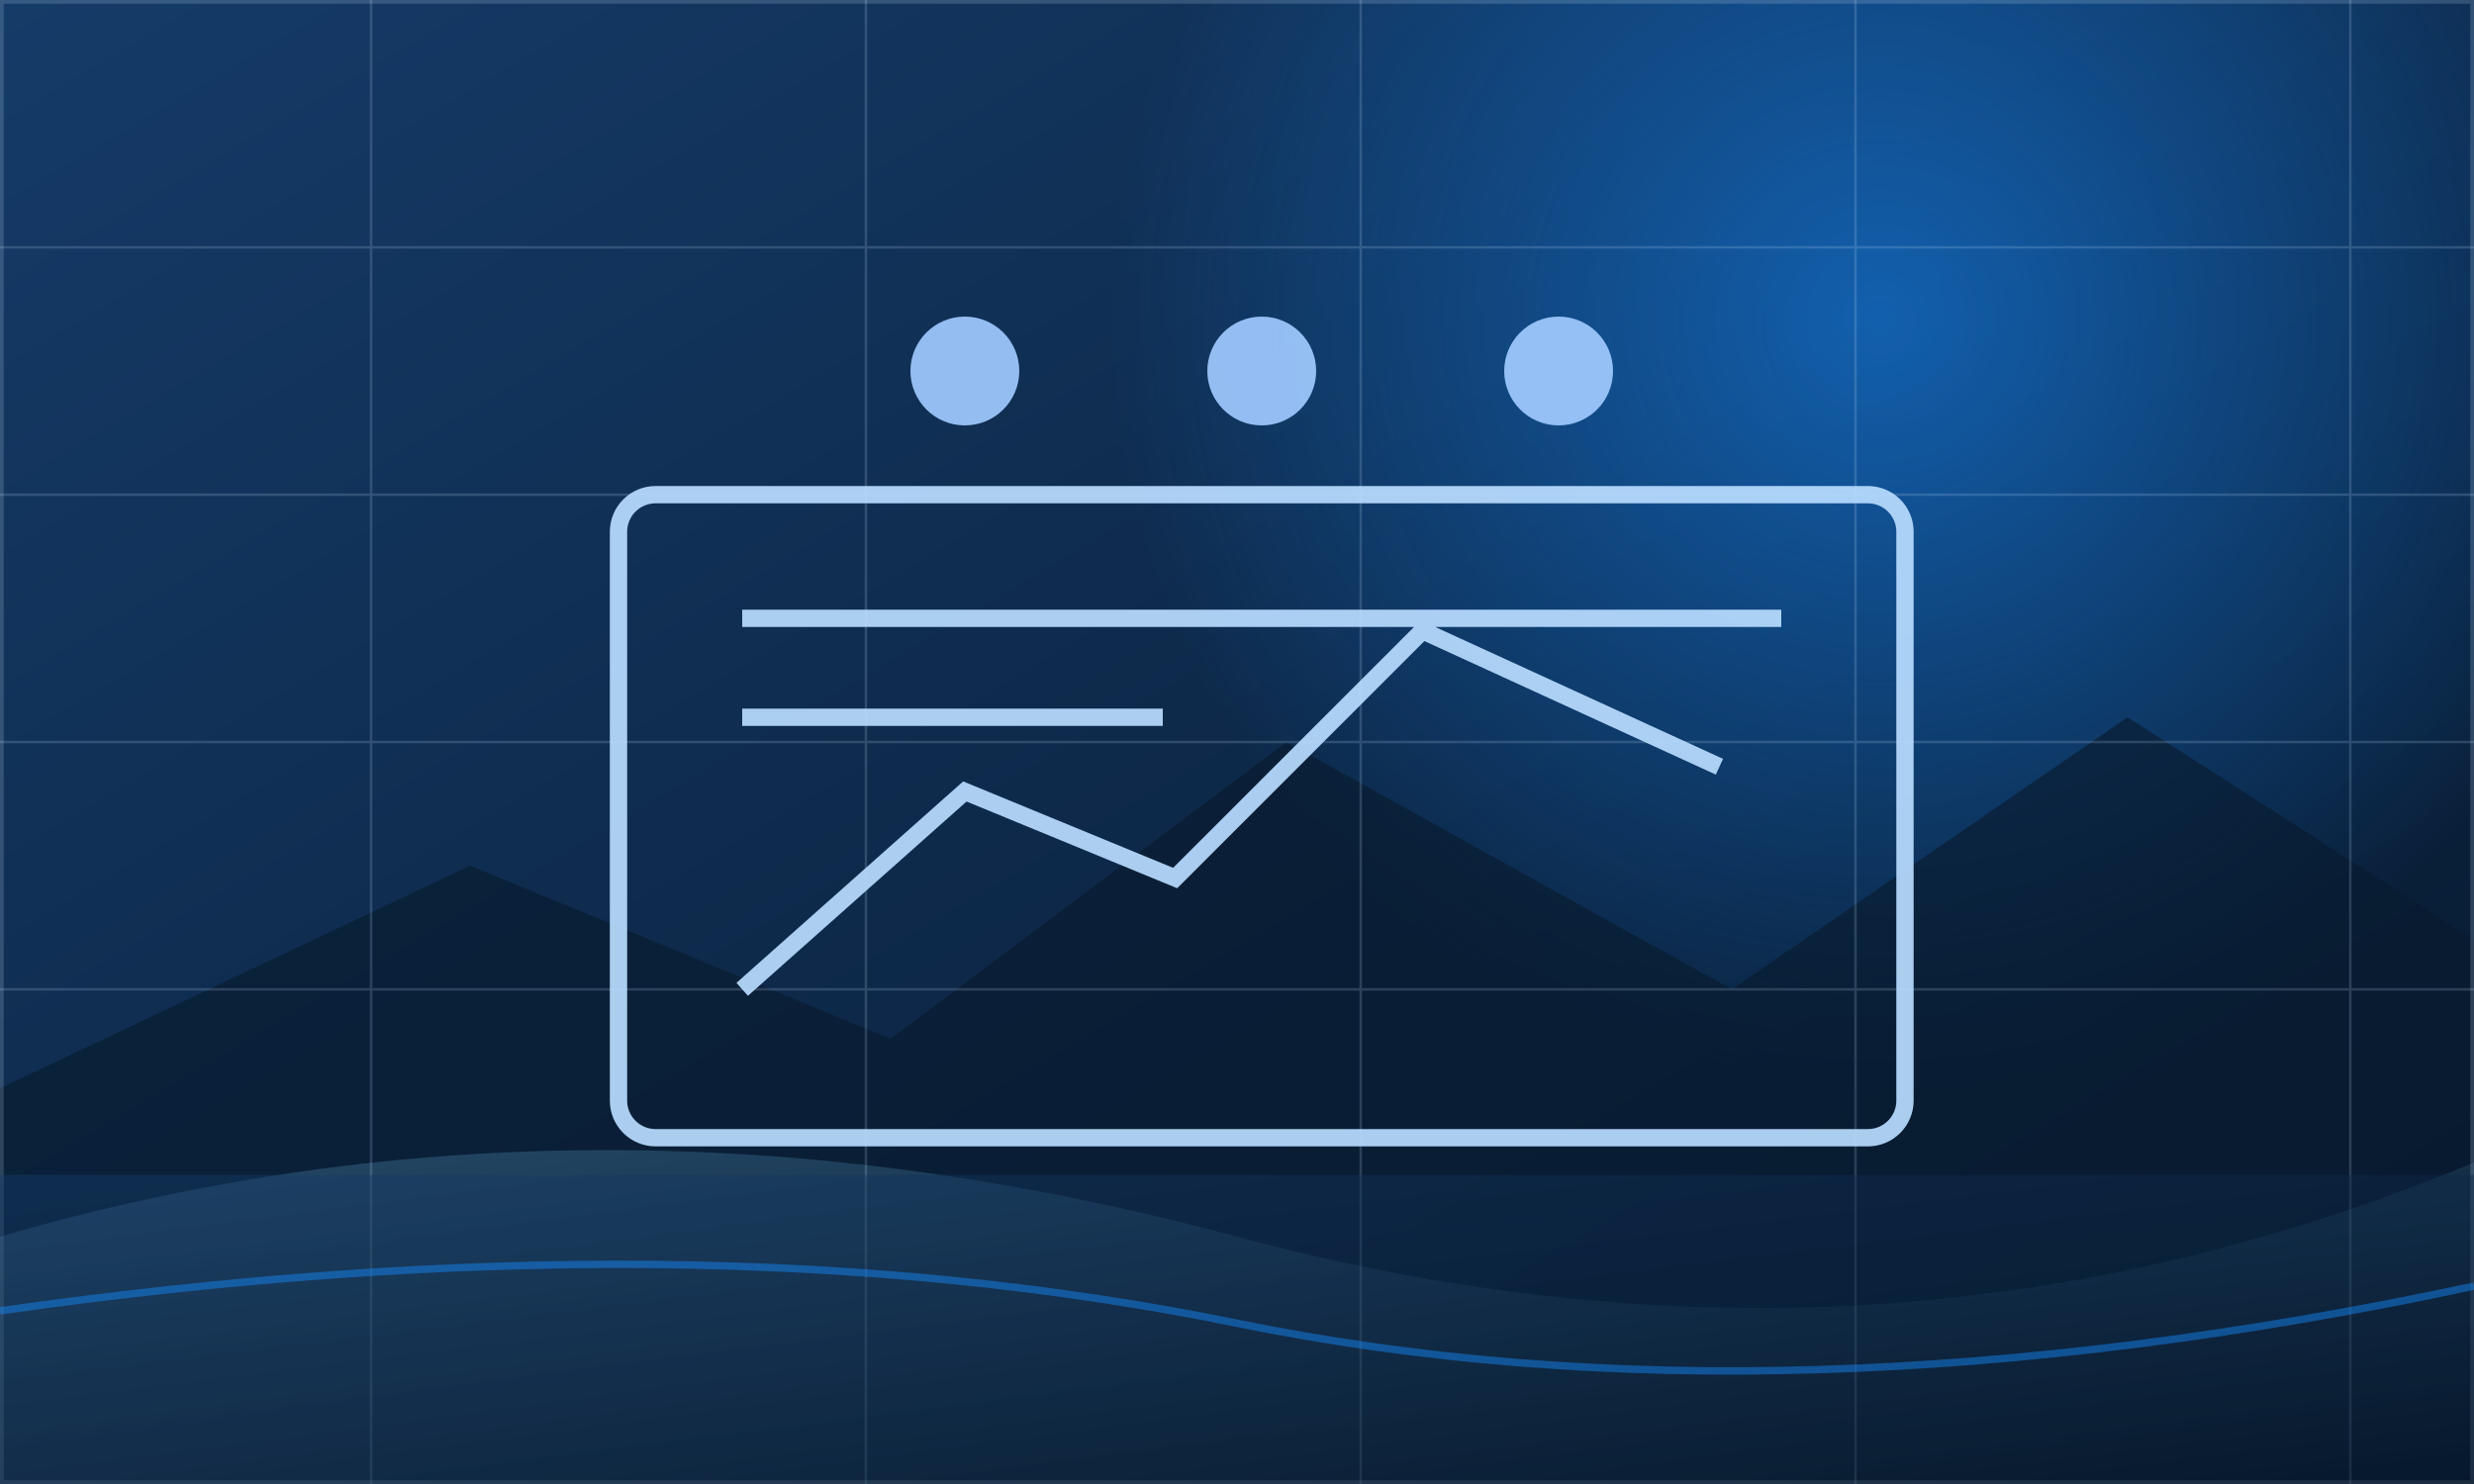
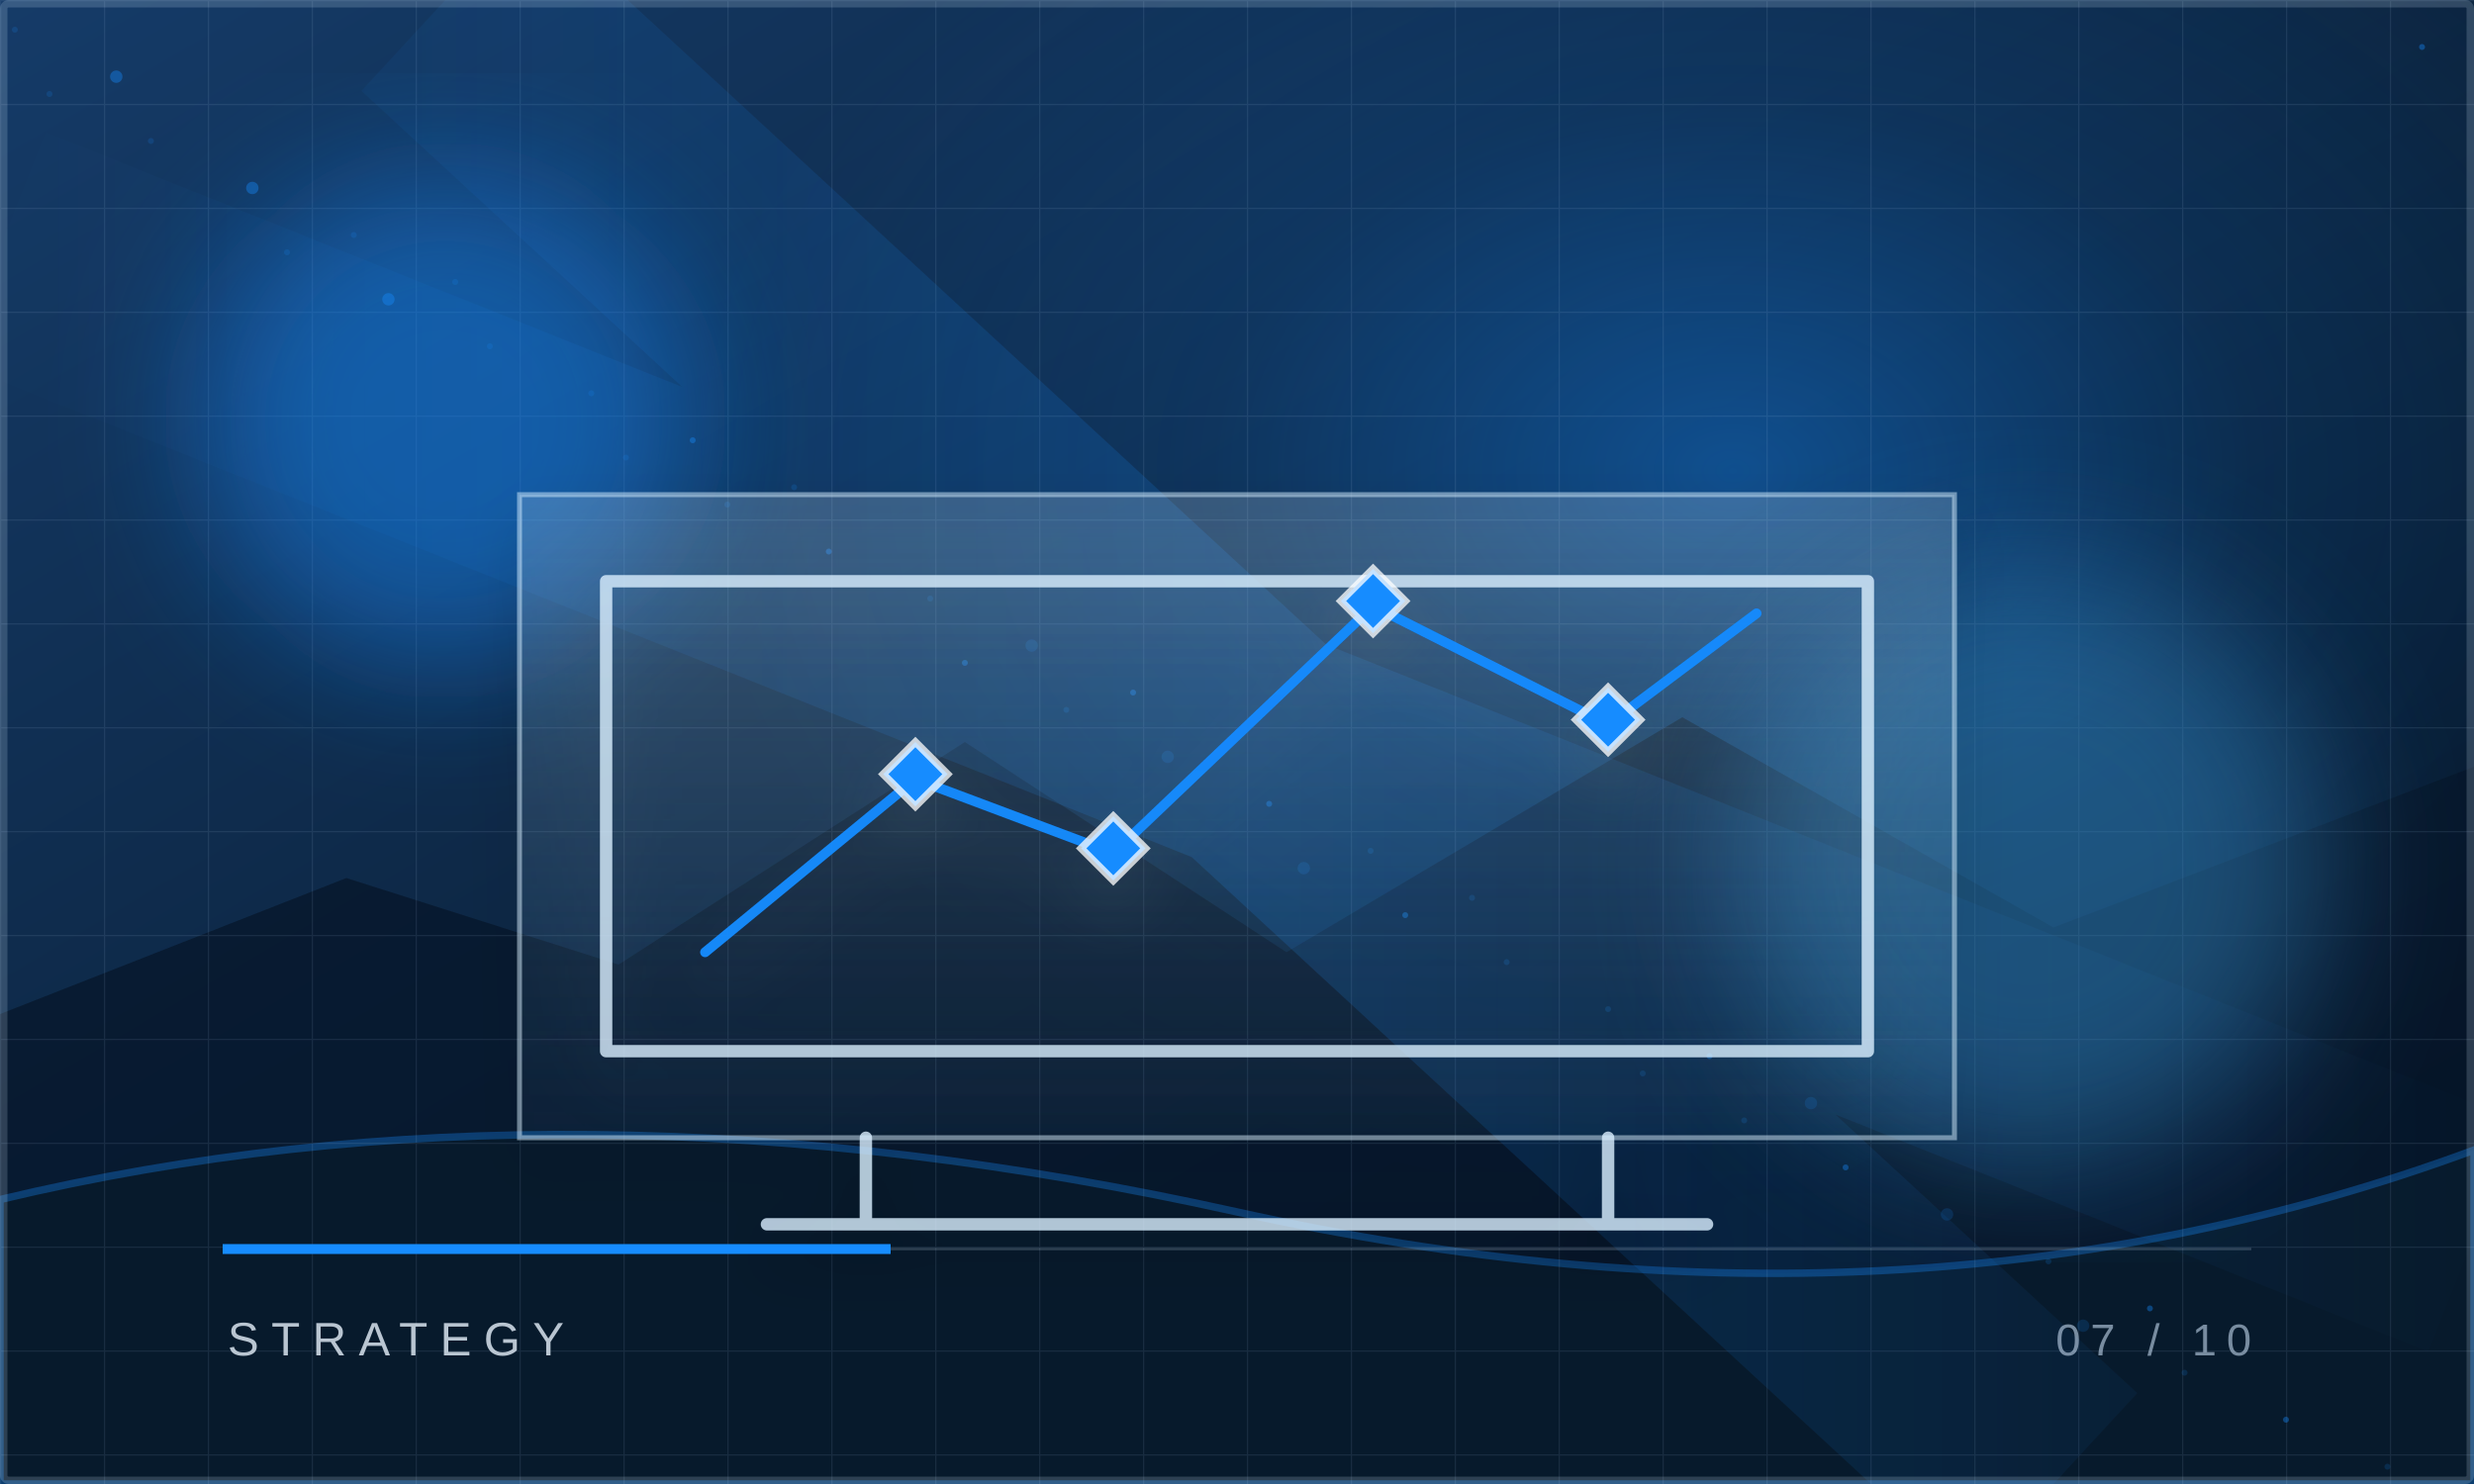
- <svg xmlns="http://www.w3.org/2000/svg" viewBox="0 0 1000 600" role="img" aria-label="Ilustracja filaru 7">
+ <svg xmlns="http://www.w3.org/2000/svg" viewBox="0 0 1000 600" role="img" aria-label="Autorska ilustracja filaru 7">
  <defs>
-     <linearGradient id="bg" x2="1" y2="1">
+     <linearGradient id="bg" x1="0" y1="0" x2="1" y2="1">
      <stop stop-color="#153b68" />
-       <stop offset="1" stop-color="#06172b" />
+       <stop offset=".58" stop-color="#0a2038" />
+       <stop offset="1" stop-color="#030d1b" />
    </linearGradient>
-     <radialGradient id="glow">
-       <stop stop-color="#168cff" stop-opacity=".55" />
+     <radialGradient id="halo">
+       <stop stop-color="#168cff" stop-opacity=".42" />
+       <stop offset=".5" stop-color="#168cff" stop-opacity=".12" />
      <stop offset="1" stop-color="#168cff" stop-opacity="0" />
    </radialGradient>
-     <linearGradient id="floor" y2="1">
-       <stop stop-color="#244866" />
-       <stop offset="1" stop-color="#07182b" />
+     <linearGradient id="panel" x2="0" y2="1">
+       <stop stop-color="#d9efff" stop-opacity=".19" />
+       <stop offset="1" stop-color="#74b8e8" stop-opacity=".035" />
    </linearGradient>
+     <linearGradient id="beam">
+       <stop stop-color="#168cff" stop-opacity="0" />
+       <stop offset=".5" stop-color="#168cff" stop-opacity=".32" />
+       <stop offset="1" stop-color="#168cff" stop-opacity="0" />
+     </linearGradient>
+     <filter id="blur">
+       <feGaussianBlur stdDeviation="28" />
+     </filter>
+     <filter id="shadow" x="-30%" y="-30%" width="160%" height="170%">
+       <feGaussianBlur in="SourceAlpha" stdDeviation="12" />
+       <feOffset dy="12" />
+       <feComponentTransfer>
+         <feFuncA type="linear" slope=".45" />
+       </feComponentTransfer>
+       <feMerge>
+         <feMergeNode />
+         <feMergeNode in="SourceGraphic" />
+       </feMerge>
+     </filter>
+     <pattern id="grid" width="42" height="42" patternUnits="userSpaceOnUse">
+       <path d="M42 0H0V42" fill="none" stroke="#b8d9f5" stroke-opacity=".10" stroke-width="1" />
+     </pattern>
+     <style>.edge{fill:none;stroke:#d9efff;stroke-width:5;stroke-linecap:round;stroke-linejoin:round;opacity:.8}.line{fill:none;stroke:#168cff;stroke-width:4;stroke-linecap:round;stroke-linejoin:round;opacity:.95}.glass{fill:url(#panel);stroke:#d9efff;stroke-opacity:.48;stroke-width:2}.node{fill:#168cff;stroke:#fff;stroke-opacity:.75;stroke-width:3}.scene{filter:url(#shadow)}</style>
  </defs>
  <rect width="1000" height="600" fill="url(#bg)" />
-   <circle cx="760" cy="130" r="310" fill="url(#glow)" />
-   <path d="M0 440L190 350l170 70 160-120 180 100 160-110 140 90v180H0z" fill="#071a2e" opacity=".65" />
-   <path d="M0 500Q240 430 500 500T1000 470v130H0z" fill="url(#floor)" />
-   <g opacity=".18" stroke="#c8e5ff" fill="none">
-     <path d="M0 100H1000M0 200H1000M0 300H1000M0 400H1000" />
-     <path d="M150 0V600M350 0V600M550 0V600M750 0V600M950 0V600" />
+   <ellipse cx="700" cy="190" rx="420" ry="300" fill="url(#halo)" />
+   <path d="M0 410L140 355 250 390 390 300 520 385 680 290 830 375 1000 310V600H0Z" fill="#061629" opacity=".75" />
+   <path d="M0 485Q230 430 500 490T1000 465V600H0Z" fill="#071a2c" stroke="#168cff" stroke-opacity=".32" stroke-width="3" />
+   <rect width="1000" height="600" fill="url(#grid)" />
+   <path d="M0 100L1000 500M180 0L830 600" stroke="url(#beam)" stroke-width="100" opacity=".55" />
+   <g filter="url(#blur)" opacity=".45">
+     <circle cx="180" cy="170" r="100" fill="#168cff" />
+     <circle cx="820" cy="350" r="120" fill="#368dca" />
  </g>
-   <g opacity=".92">
-     <g fill="none" stroke="#b9dcff" stroke-width="7">
-       <rect x="250" y="200" width="520" height="260" rx="15" />
-       <path d="M300 400l90-80 85 35 100-100 120 55M300 250h420M300 290h170" />
-     </g>
-     <g fill="#9fcaff">
-       <circle cx="390" cy="150" r="22" />
-       <circle cx="510" cy="150" r="22" />
-       <circle cx="630" cy="150" r="22" />
+   <g>
+     <circle cx="47" cy="31" r="2.5" fill="#168cff" opacity="0.38" />
+     <circle cx="184" cy="114" r="1.2" fill="#168cff" opacity="0.16" />
+     <circle cx="321" cy="197" r="1.2" fill="#168cff" opacity="0.16" />
+     <circle cx="458" cy="280" r="1.2" fill="#168cff" opacity="0.38" />
+     <circle cx="595" cy="363" r="1.2" fill="#168cff" opacity="0.16" />
+     <circle cx="732" cy="446" r="2.5" fill="#168cff" opacity="0.16" />
+     <circle cx="869" cy="529" r="1.2" fill="#168cff" opacity="0.38" />
+     <circle cx="6" cy="12" r="1.2" fill="#168cff" opacity="0.16" />
+     <circle cx="143" cy="95" r="1.2" fill="#168cff" opacity="0.16" />
+     <circle cx="280" cy="178" r="1.2" fill="#168cff" opacity="0.38" />
+     <circle cx="417" cy="261" r="2.5" fill="#168cff" opacity="0.16" />
+     <circle cx="554" cy="344" r="1.2" fill="#168cff" opacity="0.16" />
+     <circle cx="691" cy="427" r="1.2" fill="#168cff" opacity="0.38" />
+     <circle cx="828" cy="510" r="1.2" fill="#168cff" opacity="0.16" />
+     <circle cx="965" cy="593" r="1.2" fill="#168cff" opacity="0.16" />
+     <circle cx="102" cy="76" r="2.5" fill="#168cff" opacity="0.38" />
+     <circle cx="239" cy="159" r="1.2" fill="#168cff" opacity="0.16" />
+     <circle cx="376" cy="242" r="1.2" fill="#168cff" opacity="0.16" />
+     <circle cx="513" cy="325" r="1.2" fill="#168cff" opacity="0.38" />
+     <circle cx="650" cy="408" r="1.2" fill="#168cff" opacity="0.16" />
+     <circle cx="787" cy="491" r="2.5" fill="#168cff" opacity="0.16" />
+     <circle cx="924" cy="574" r="1.2" fill="#168cff" opacity="0.38" />
+     <circle cx="61" cy="57" r="1.2" fill="#168cff" opacity="0.16" />
+     <circle cx="198" cy="140" r="1.2" fill="#168cff" opacity="0.16" />
+     <circle cx="335" cy="223" r="1.2" fill="#168cff" opacity="0.38" />
+     <circle cx="472" cy="306" r="2.5" fill="#168cff" opacity="0.16" />
+     <circle cx="609" cy="389" r="1.2" fill="#168cff" opacity="0.16" />
+     <circle cx="746" cy="472" r="1.2" fill="#168cff" opacity="0.38" />
+     <circle cx="883" cy="555" r="1.2" fill="#168cff" opacity="0.16" />
+     <circle cx="20" cy="38" r="1.2" fill="#168cff" opacity="0.16" />
+     <circle cx="157" cy="121" r="2.5" fill="#168cff" opacity="0.38" />
+     <circle cx="294" cy="204" r="1.2" fill="#168cff" opacity="0.16" />
+     <circle cx="431" cy="287" r="1.2" fill="#168cff" opacity="0.16" />
+     <circle cx="568" cy="370" r="1.2" fill="#168cff" opacity="0.38" />
+     <circle cx="705" cy="453" r="1.2" fill="#168cff" opacity="0.16" />
+     <circle cx="842" cy="536" r="2.5" fill="#168cff" opacity="0.16" />
+     <circle cx="979" cy="19" r="1.2" fill="#168cff" opacity="0.38" />
+     <circle cx="116" cy="102" r="1.2" fill="#168cff" opacity="0.16" />
+     <circle cx="253" cy="185" r="1.2" fill="#168cff" opacity="0.16" />
+     <circle cx="390" cy="268" r="1.2" fill="#168cff" opacity="0.38" />
+     <circle cx="527" cy="351" r="2.5" fill="#168cff" opacity="0.16" />
+     <circle cx="664" cy="434" r="1.2" fill="#168cff" opacity="0.16" />
+   </g>
+   <g>
+     <g class="scene">
+       <path class="glass" d="M210 200h580v260H210z" />
+       <path class="edge" d="M245 235h510v190H245z" />
+       <path class="line" d="M285 385l85-70 80 30 105-100 95 48 60-45" />
+       <path class="node" d="M370 300l13 13-13 13-13-13zm80 30l13 13-13 13-13-13zm105-100l13 13-13 13-13-13zm95 48l13 13-13 13-13-13z" />
+       <path class="edge" d="M350 460v35m300-35v35M310 495h380" />
    </g>
  </g>
-   <path d="M0 0h1000v600H0z" fill="none" stroke="#d6eaff" stroke-opacity=".18" stroke-width="3" />
-   <rect y="475" width="1000" height="125" fill="url(#bg)" opacity=".45" />
-   <path d="M0 530Q280 490 500 535T1000 520" fill="none" stroke="#168cff" stroke-opacity=".45" stroke-width="3" />
+   <path d="M90 505H910" stroke="#d9efff" stroke-opacity=".18" />
+   <path d="M90 505H360" stroke="#168cff" stroke-width="4" />
+   <text x="92" y="548" fill="#eaf5ff" opacity=".78" font-family="Arial,sans-serif" font-size="19" letter-spacing="5">STRATEGY</text>
+   <text x="910" y="548" text-anchor="end" fill="#d6eaff" opacity=".55" font-family="Arial,sans-serif" font-size="18" letter-spacing="4">07 / 10</text>
+   <rect x="1.5" y="1.5" width="997" height="597" rx="2" fill="none" stroke="#d9efff" stroke-opacity=".18" stroke-width="3" />
</svg>
